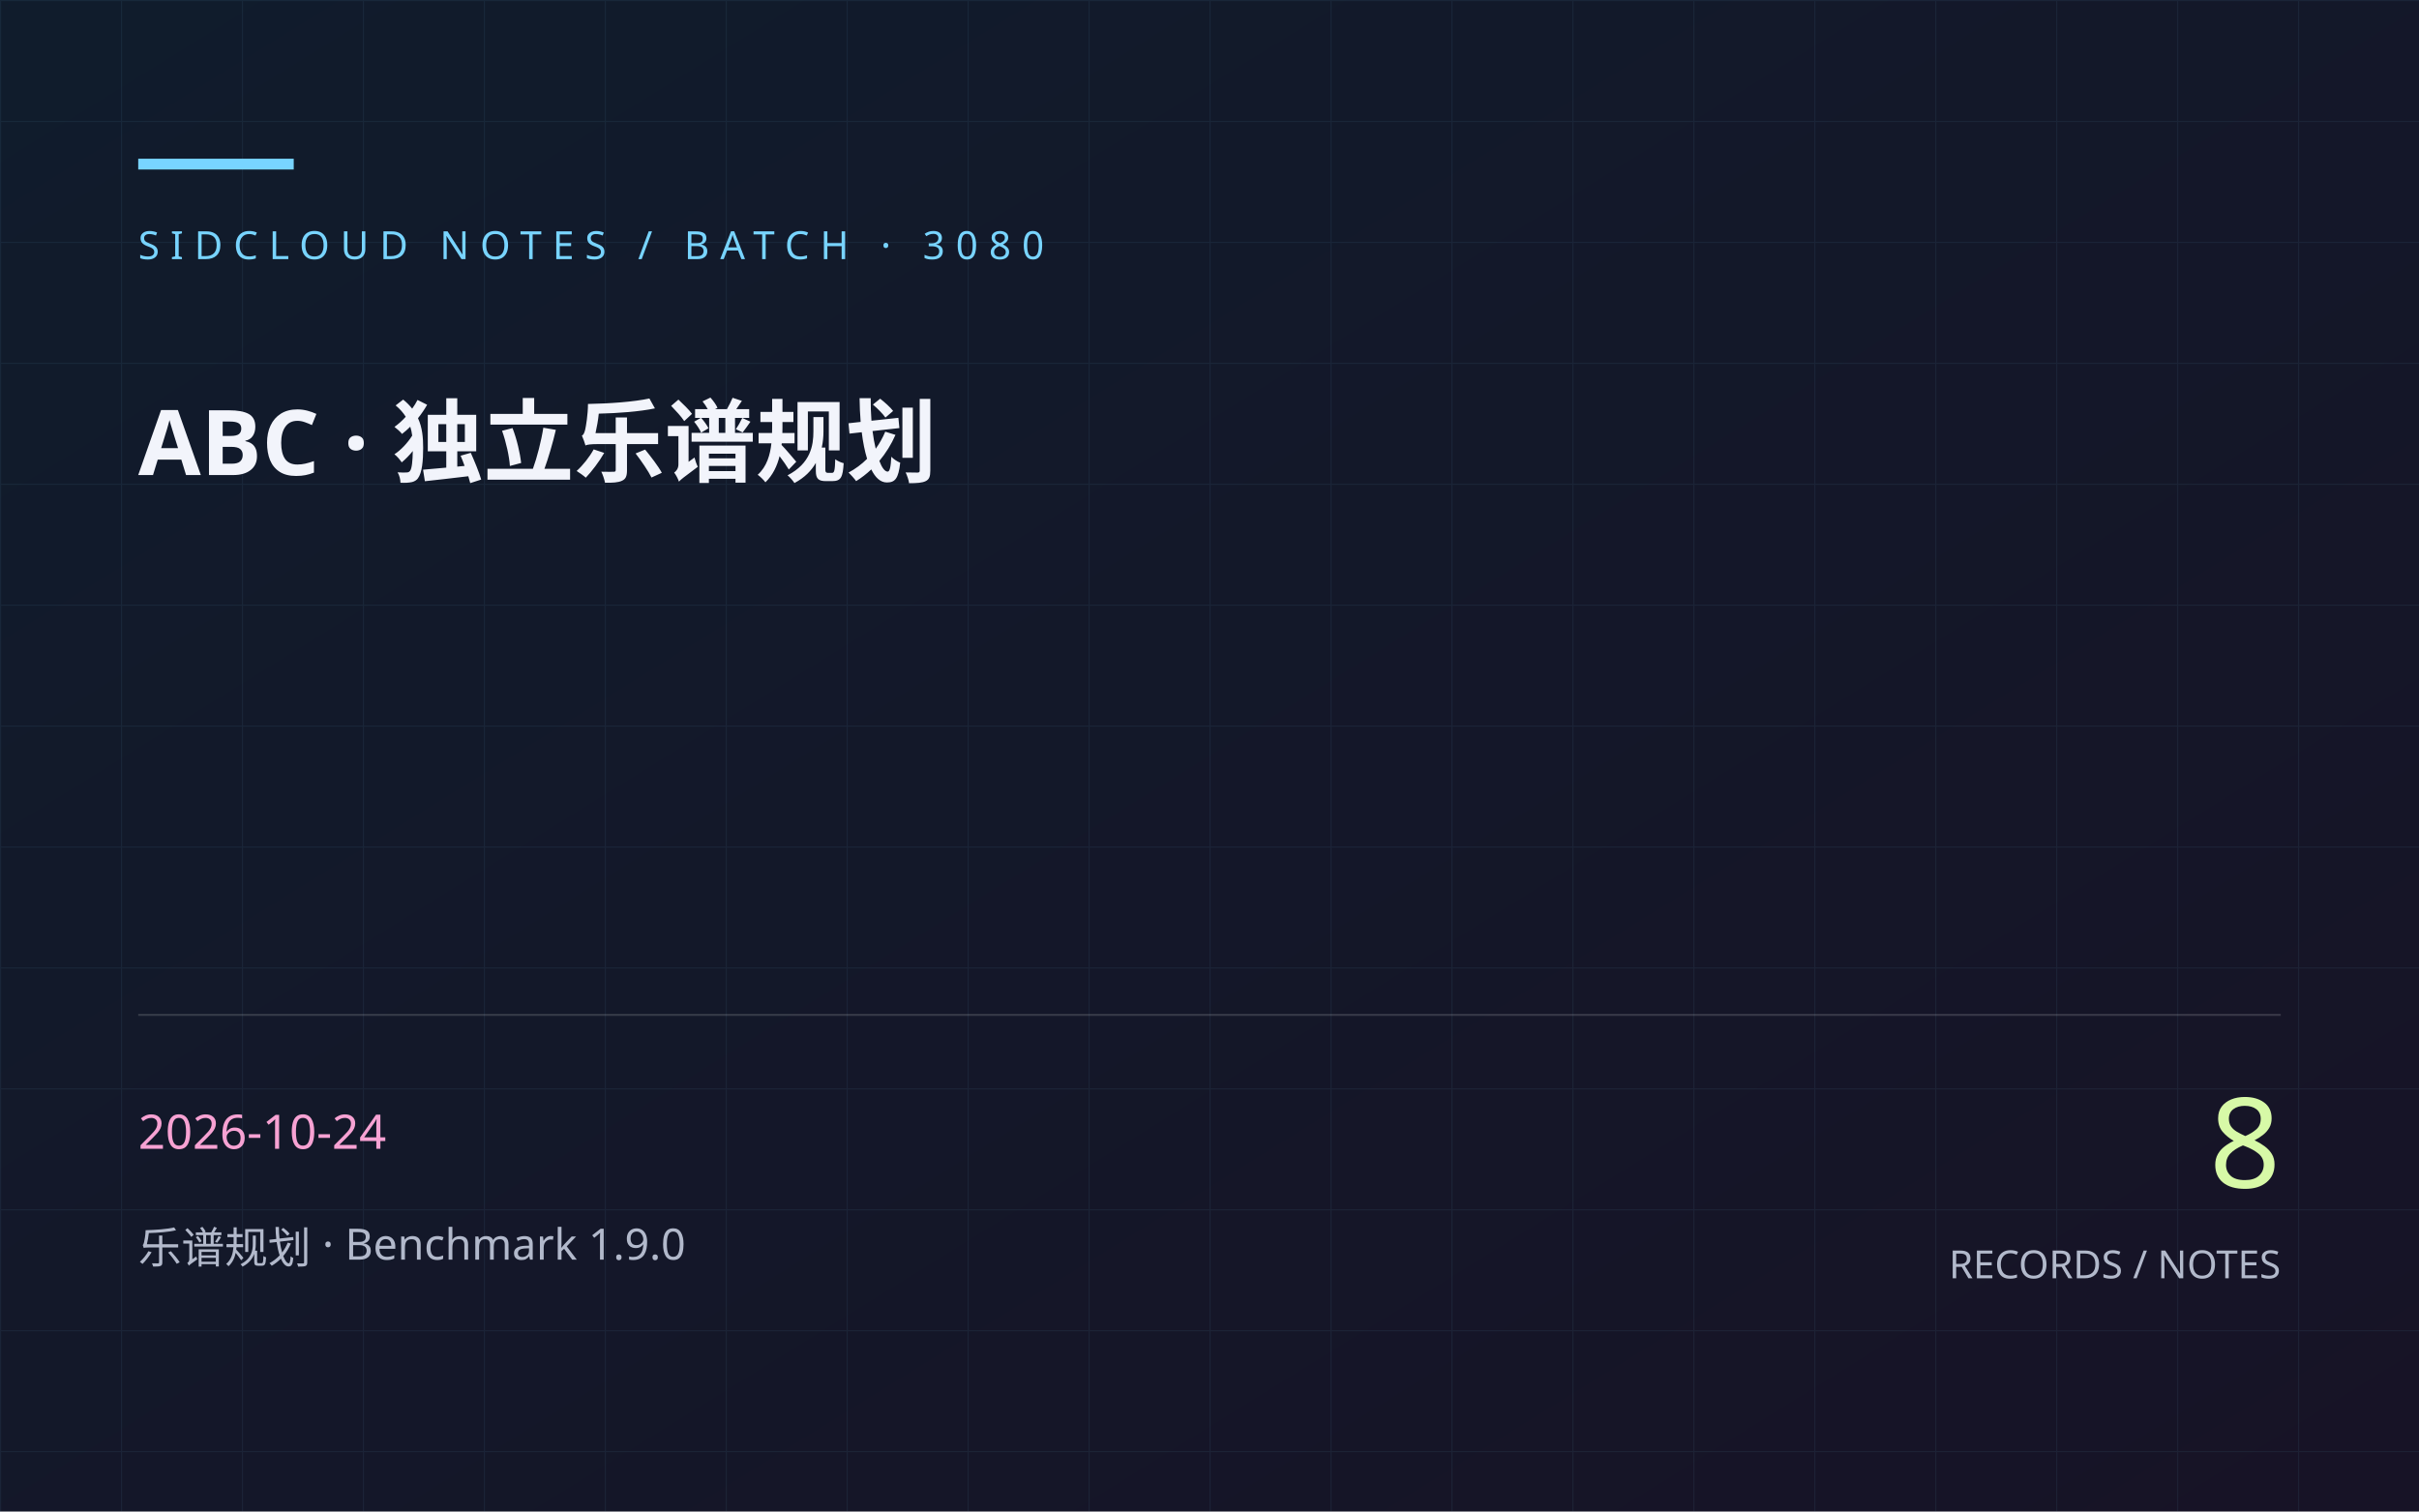
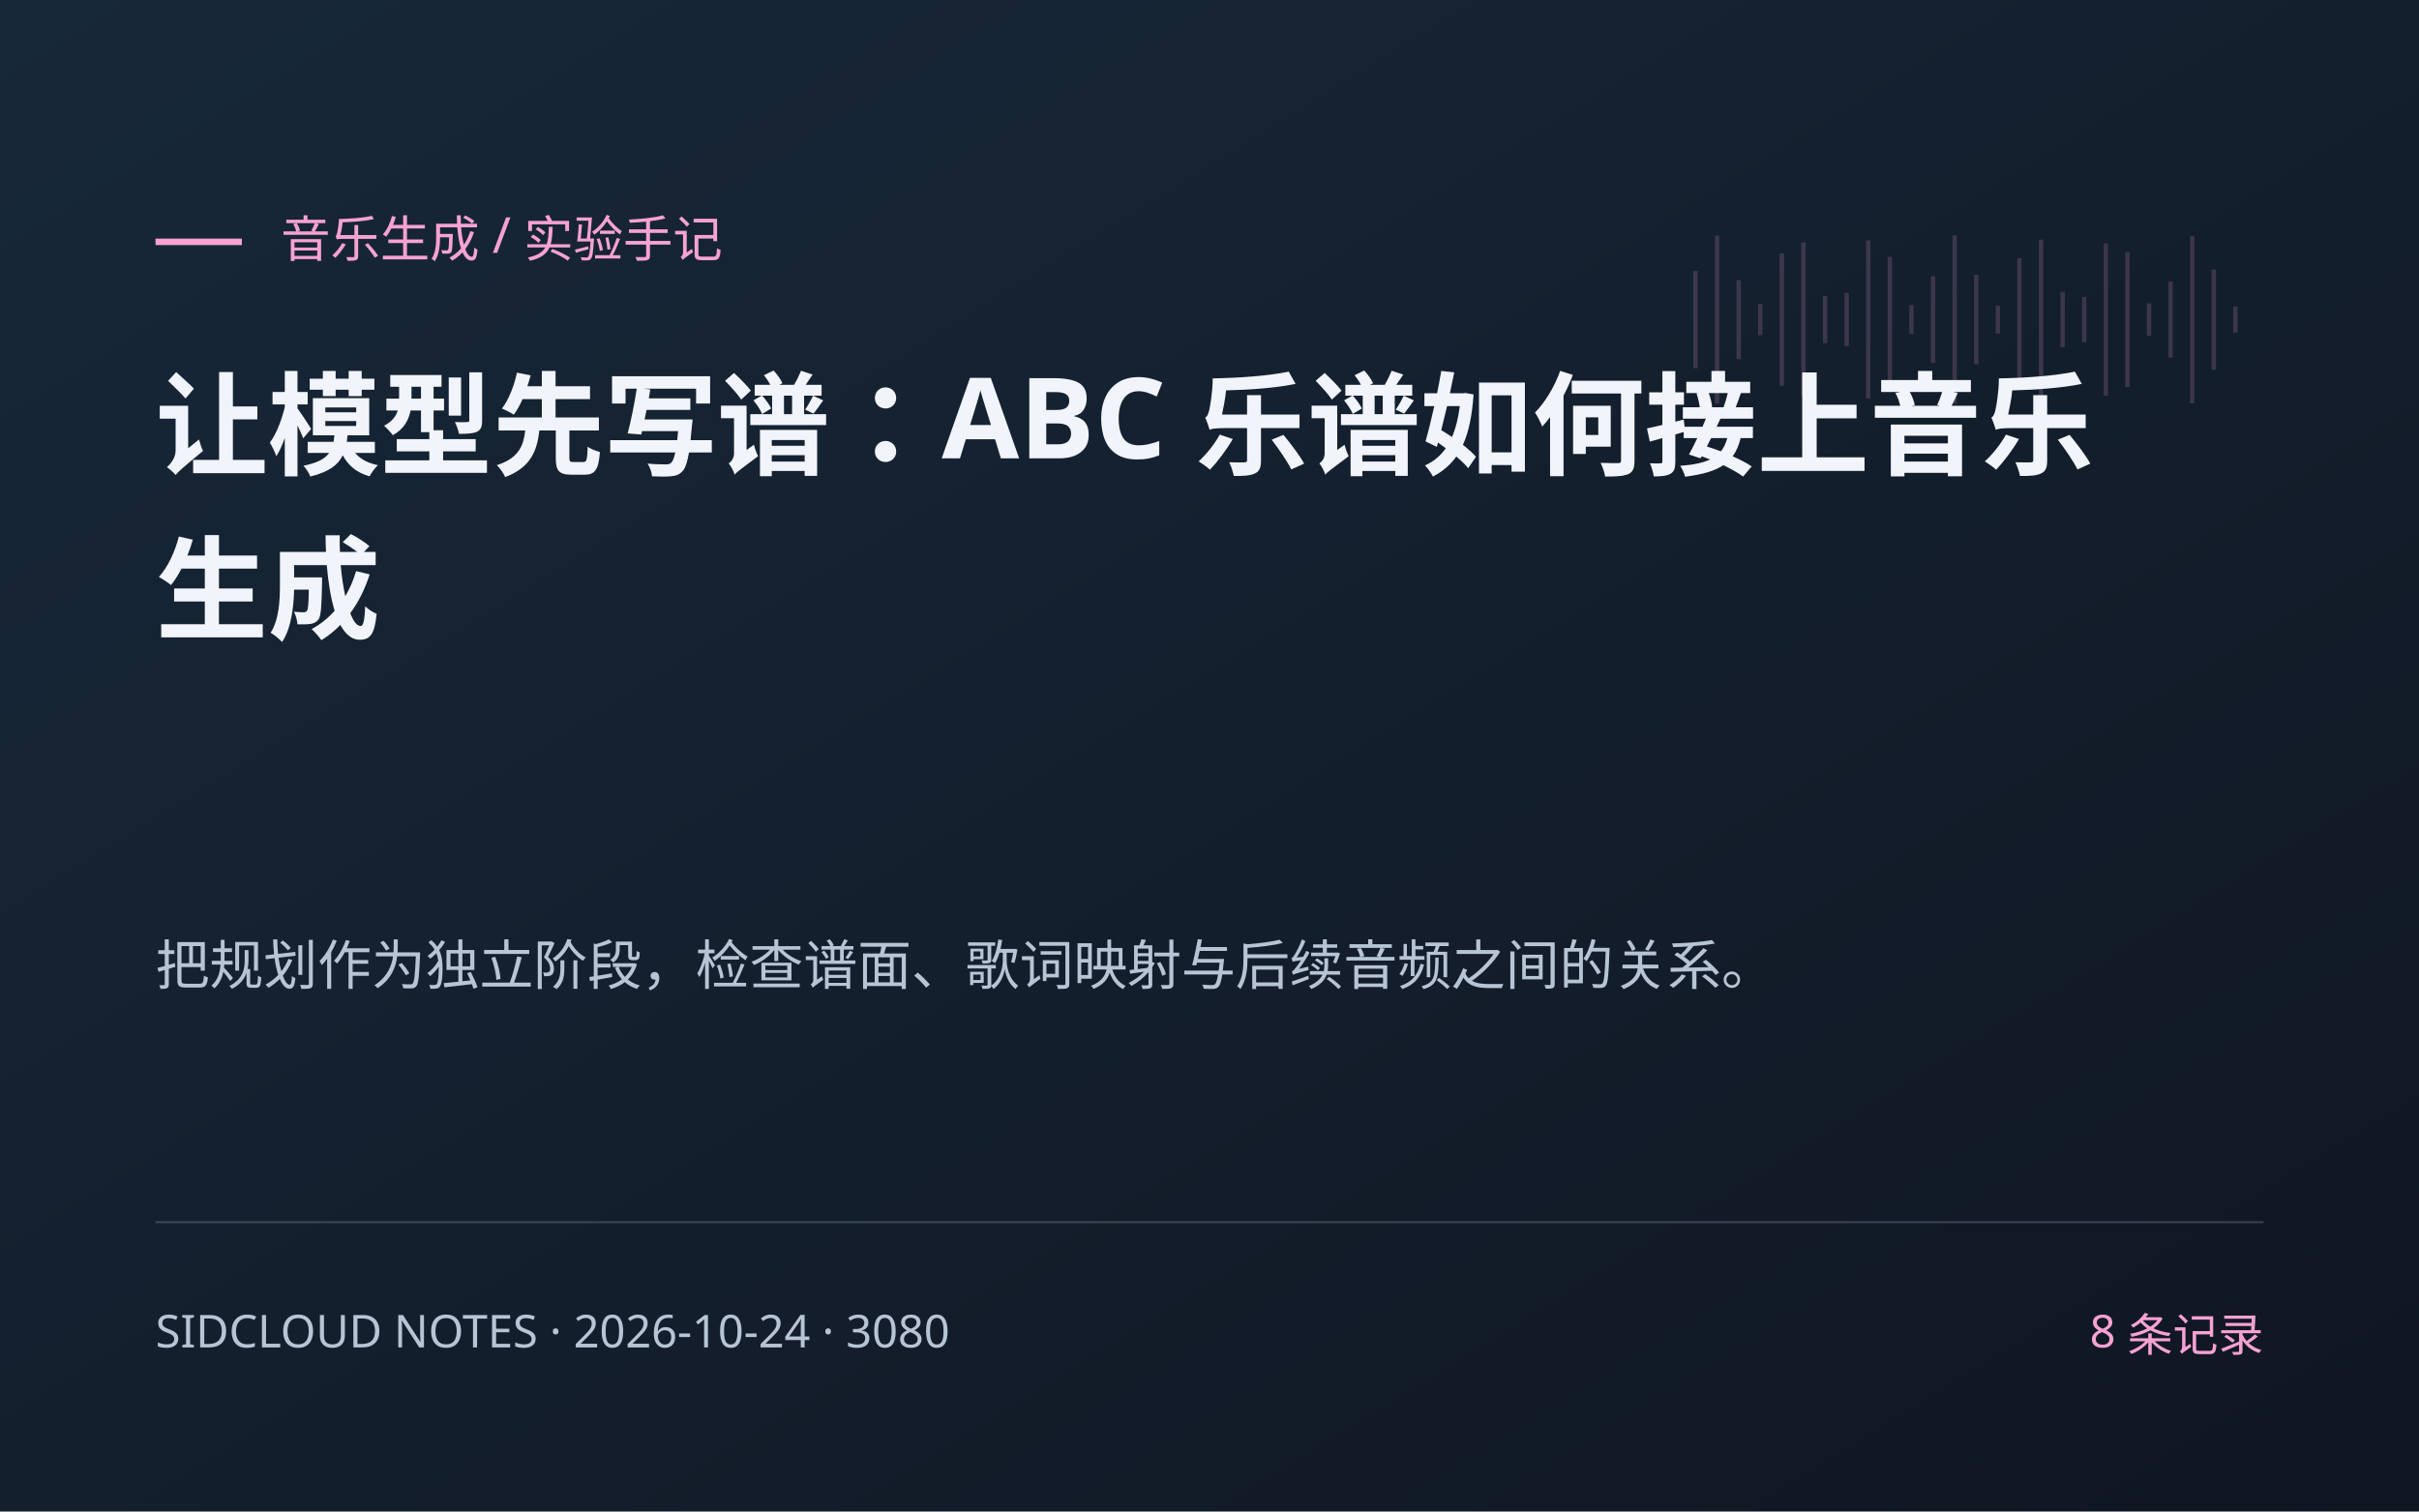
<svg xmlns="http://www.w3.org/2000/svg" width="1120" height="700" viewBox="0 0 1120 700">
  <defs>
    <linearGradient id="bg" x2="1" y2="1">
-       <stop stop-color="#101c2c" />
-       <stop offset="1" stop-color="#171326" />
+       <stop stop-color="#172839" />
+       <stop offset="1" stop-color="#101622" />
    </linearGradient>
-     <pattern id="grid" width="56" height="56" patternUnits="userSpaceOnUse">
-       <path d="M56 0H0V56" fill="none" stroke="#78d4ff" stroke-opacity=".07" />
-     </pattern>
  </defs>
  <rect width="1120" height="700" fill="url(#bg)" />
-   <rect width="1120" height="700" fill="url(#grid)" />
-   <path d="M64 76h72" stroke="#78d4ff" stroke-width="5" />
-   <text x="64" y="120" fill="#78d4ff" font-size="18" letter-spacing="5" font-family="system-ui,sans-serif">SIDCLOUD NOTES / BATCH · 3080</text>
-   <text x="64" y="220" fill="#f2f4fb" font-size="42" font-weight="600" font-family="system-ui,'Microsoft YaHei',sans-serif">ABC · 独立乐谱规划</text>
-   <path d="M64 470h992" stroke="#ffffff" stroke-opacity=".14" />
-   <text x="64" y="532" fill="#f7a2d3" font-size="22" font-family="system-ui,sans-serif">2026-10-24</text>
-   <text x="64" y="585" fill="#b2b9cb" font-size="20" font-family="system-ui,'Microsoft YaHei',sans-serif">乐谱规划 · Benchmark 1.9.0</text>
-   <text x="1056" y="550" text-anchor="end" fill="#d7f9a7" font-size="58" font-family="system-ui,sans-serif">8</text>
-   <text x="1056" y="592" text-anchor="end" fill="#b2b9cb" font-size="18" font-family="system-ui,sans-serif">RECORDS / NOTES</text>
+   <g fill="none" stroke="#f7a2d3" stroke-width="2" opacity=".18">
+     <path d="M785 125.5v45" />
+     <path d="M795 109.138v77.725" />
+     <path d="M805 129.716v36.567" />
+     <path d="M815 140.776v14.448" />
+     <path d="M825 117.347v61.306" />
+     <path d="M835 112.325v71.35" />
+     <path d="M845 137.048v21.904" />
+     <path d="M855 135.699v24.601" />
+     <path d="M865 111.324v73.352" />
+     <path d="M875 118.954v58.092" />
+     <path d="M885 141.363v13.274" />
+     <path d="M895 127.958v40.083" />
+     <path d="M905 109.003v77.993" />
+     <path d="M915 127.293v41.415" />
+     <path d="M925 141.535v12.931" />
+     <path d="M935 119.576v56.849" />
+     <path d="M945 110.992v74.016" />
+     <path d="M955 135.163v25.674" />
+     <path d="M965 137.518v20.964" />
+     <path d="M975 112.74v70.52" />
+     <path d="M985 116.77v62.46" />
+     <path d="M995 140.51v14.981" />
+     <path d="M1005 130.362v35.276" />
+     <path d="M1015 109.238v77.525" />
+     <path d="M1025 124.829v46.343" />
+     <path d="M1035 141.935v12.129" />
+   </g>
+   <path d="M72 112h40" stroke="#f7a2d3" stroke-width="3" />
+   <text x="130" y="119" fill="#f7a2d3" font-size="23" font-family="system-ui,'Microsoft YaHei',sans-serif">音乐生成 / 实验手记</text>
+   <text x="72" y="216" fill="#f2f4fb" font-size="52" font-weight="700" font-family="'Microsoft YaHei',system-ui,sans-serif">让模型先写谱：ABC 乐谱如何接上音乐</text>
+   <text x="72" y="292" fill="#f2f4fb" font-size="52" font-weight="700" font-family="'Microsoft YaHei',system-ui,sans-serif">生成</text>
+   <text x="72" y="456" fill="#b7c4d4" font-size="25" font-family="'Microsoft YaHei',system-ui,sans-serif">把规划作为独立阶段，检查谱面、歌词映射与后续音频之间的关系。</text>
+   <path d="M72 566h976" stroke="#b7c4d4" stroke-opacity=".22" />
+   <text x="72" y="624" fill="#b7c4d4" font-size="21" font-family="system-ui,sans-serif">SIDCLOUD NOTES · 2026-10-24 · 3080</text>
+   <text x="1048" y="624" text-anchor="end" fill="#f7a2d3" font-size="21" font-family="system-ui,'Microsoft YaHei',sans-serif">8 条记录</text>
</svg>
